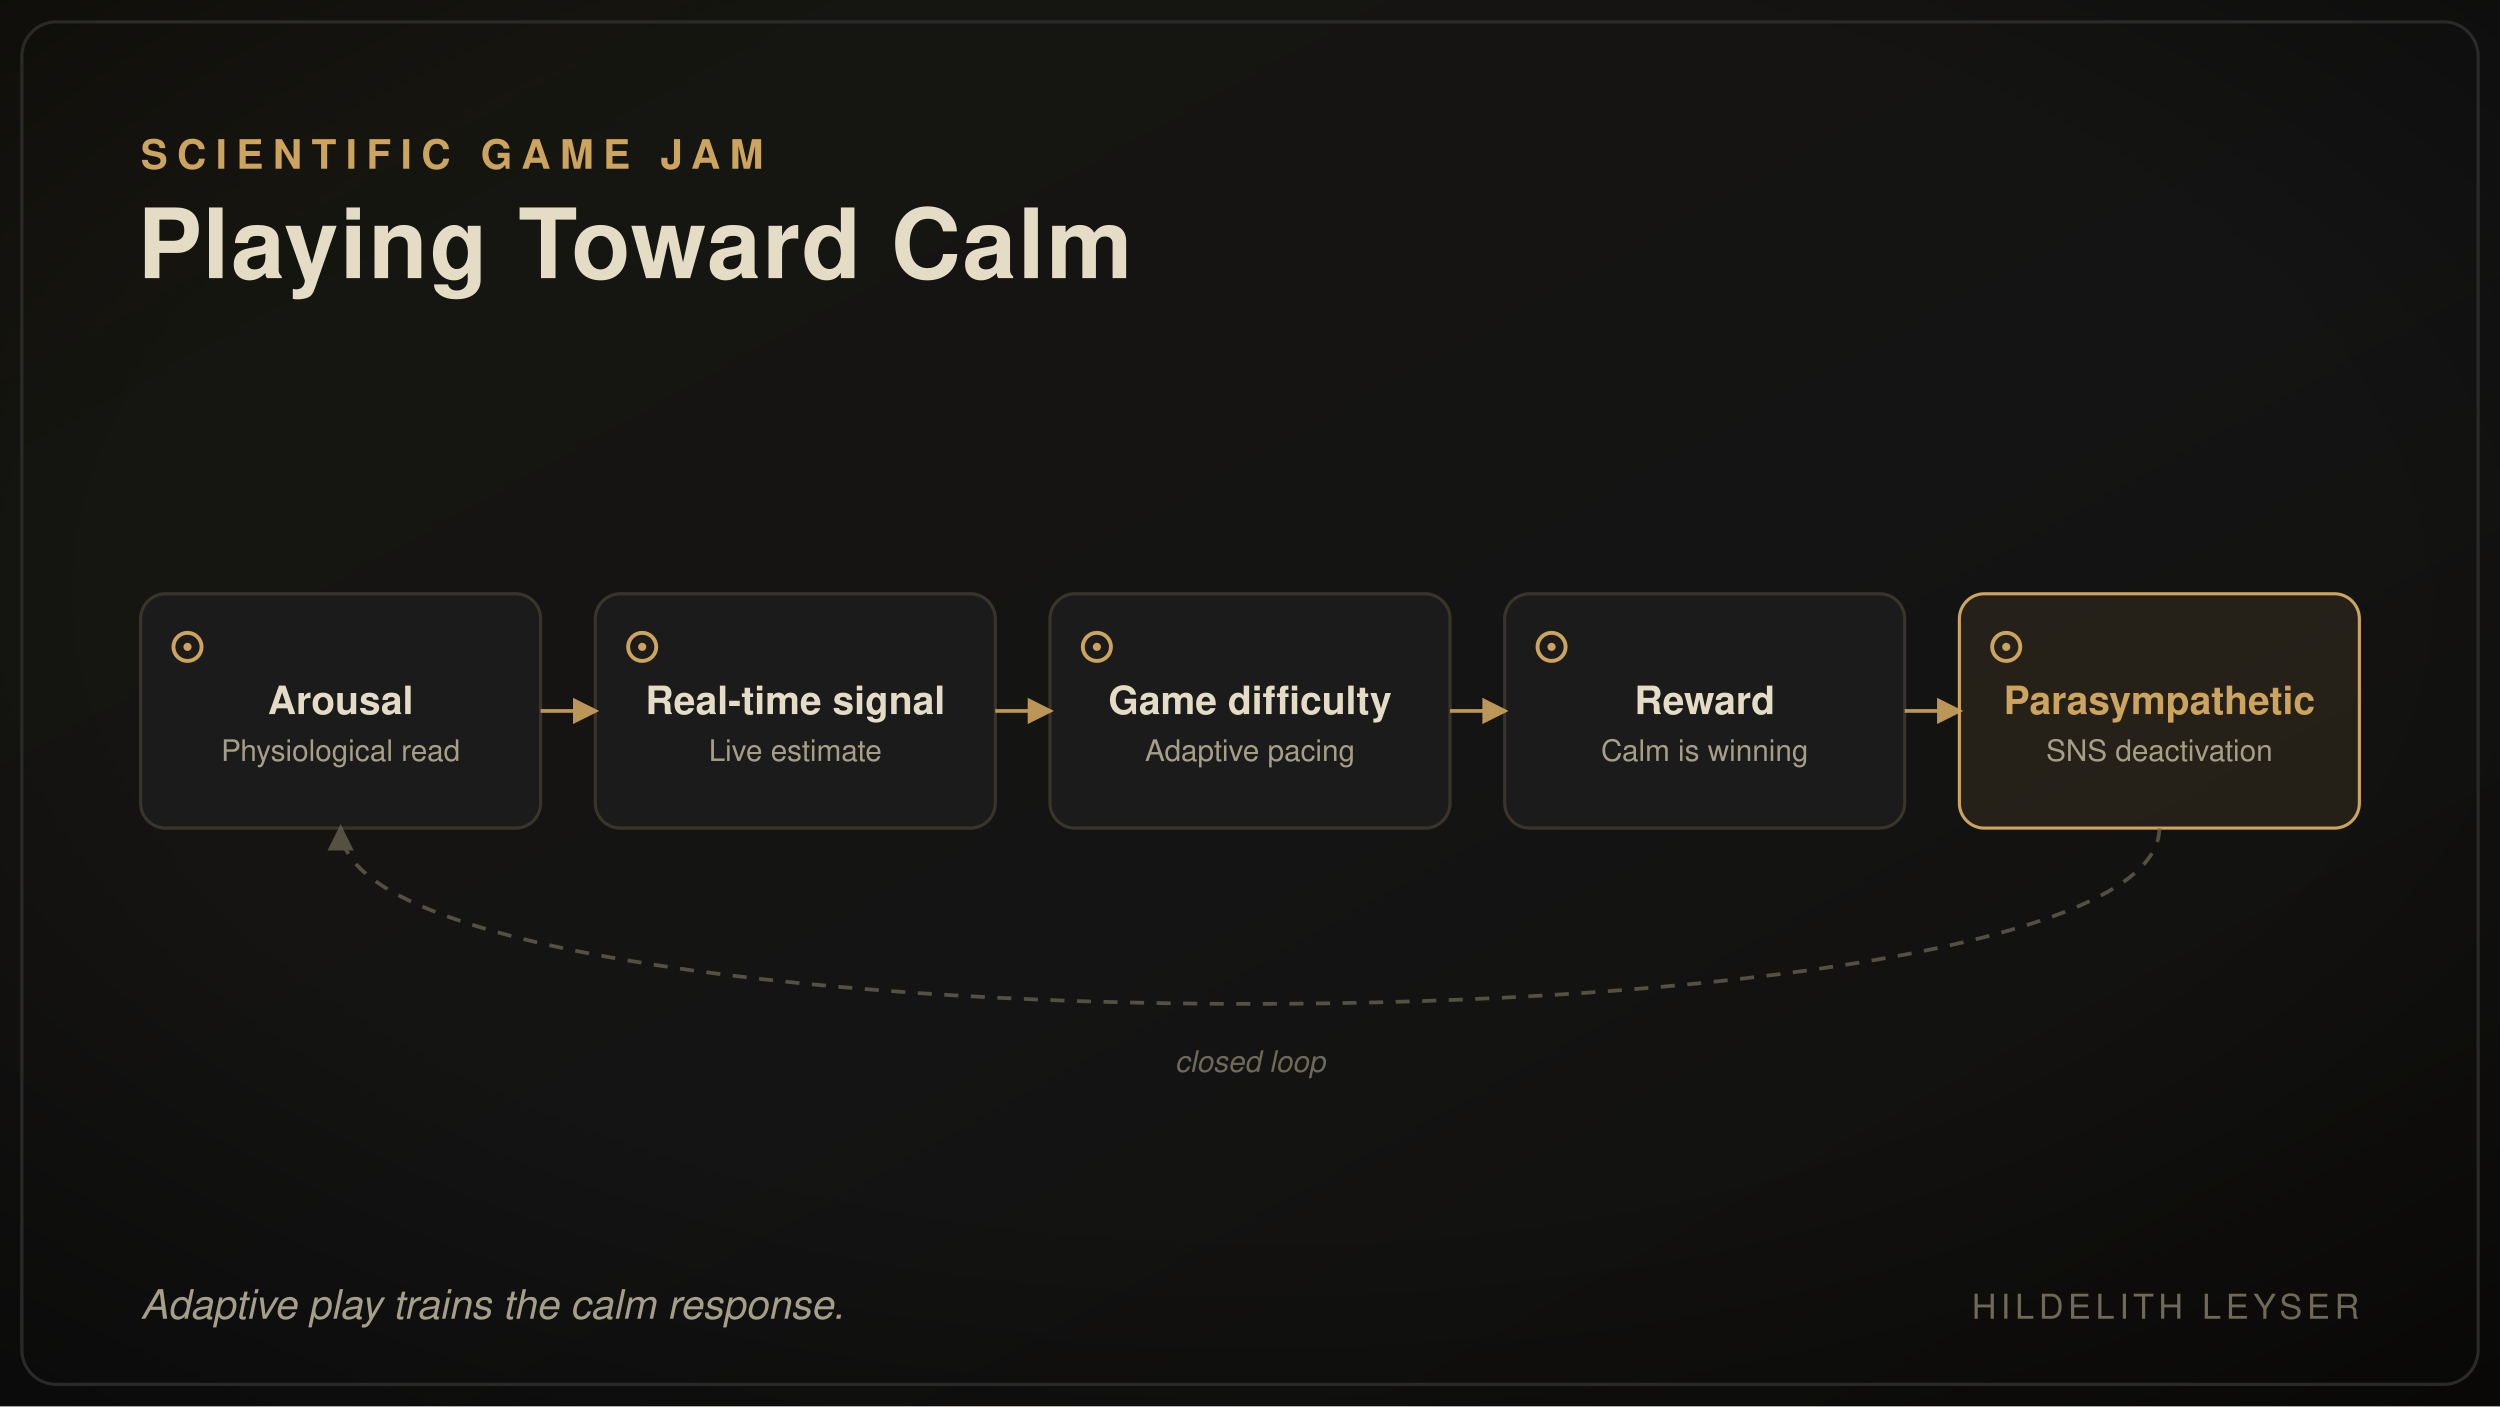
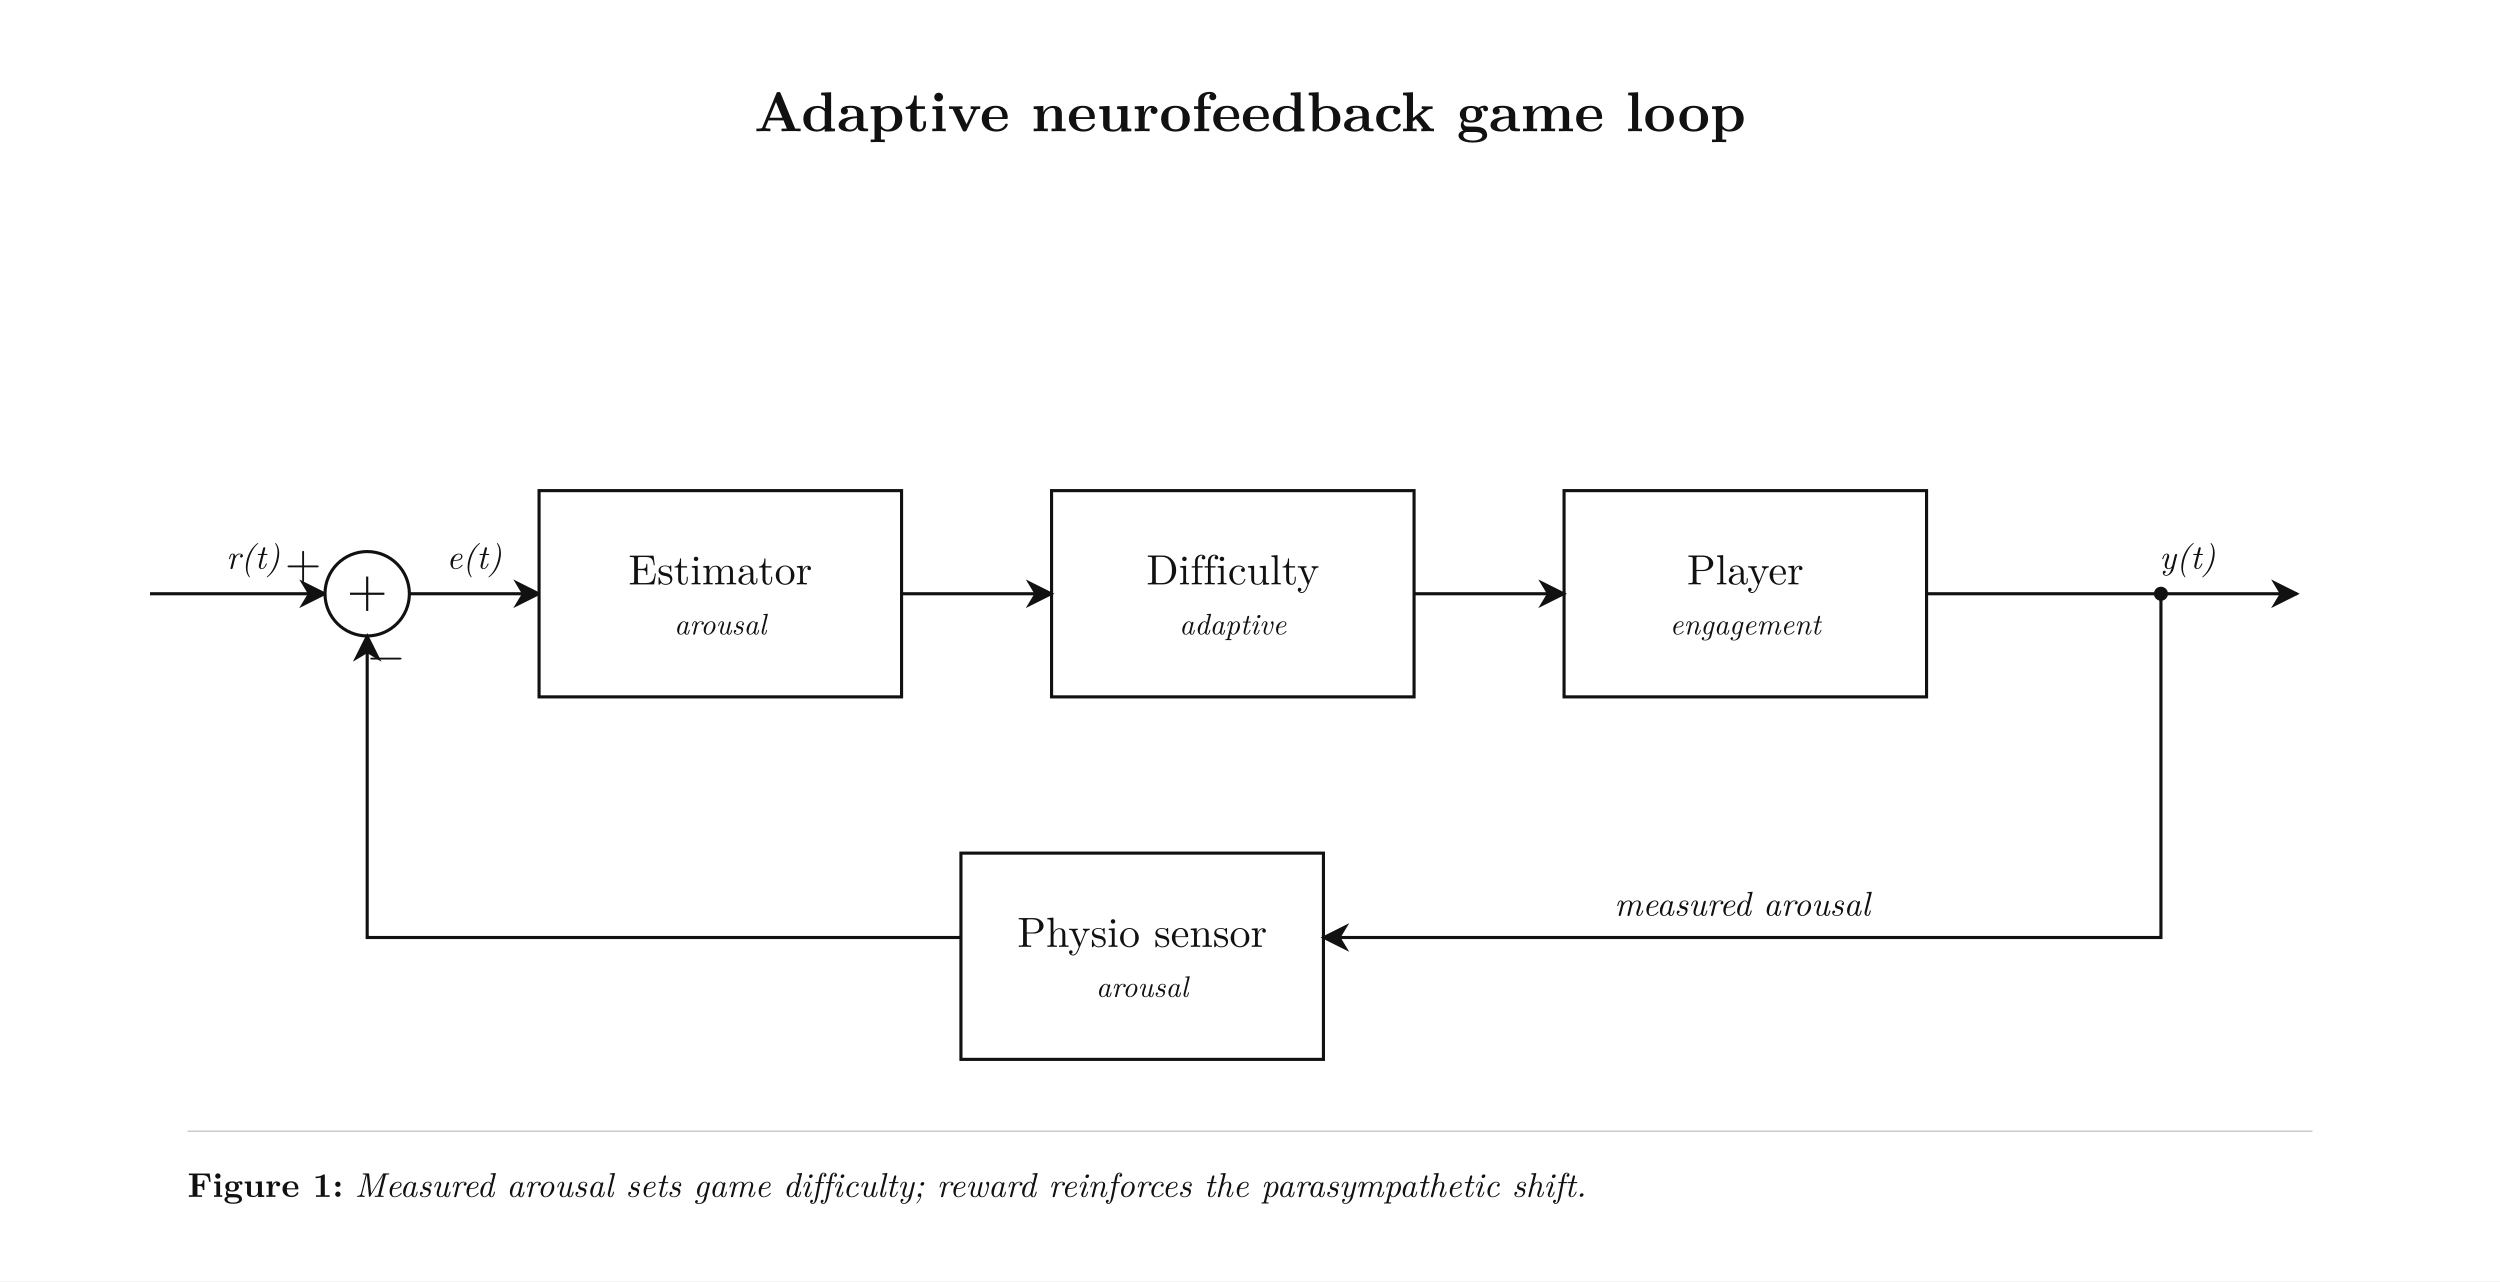
- <svg xmlns="http://www.w3.org/2000/svg" viewBox="0 0 1600 900" font-family="Verdana, 'Segoe UI', Helvetica, Arial, sans-serif">
+ <svg xmlns="http://www.w3.org/2000/svg" viewBox="0 0 1600 820" font-family="'Latin Modern Roman','CMU Serif',Georgia,'Times New Roman',serif">
  <defs>
-     <linearGradient id="bg" x1="0" y1="0" x2="1" y2="1">
-       <stop offset="0" stop-color="#16150f" />
-       <stop offset="0.55" stop-color="#141414" />
-       <stop offset="1" stop-color="#100f0c" />
-     </linearGradient>
-     <linearGradient id="goldg" x1="0" y1="0" x2="1" y2="1">
-       <stop offset="0" stop-color="#E7C988" />
-       <stop offset="1" stop-color="#B6863F" />
-     </linearGradient>
-     <radialGradient id="vig" cx="0.5" cy="0.42" r="0.75">
-       <stop offset="0.6" stop-color="#000000" stop-opacity="0" />
-       <stop offset="1" stop-color="#000000" stop-opacity="0.45" />
-     </radialGradient>
-     <marker id="arrow" viewBox="0 0 10 10" refX="8.5" refY="5" markerWidth="7" markerHeight="7" orient="auto-start-reverse">
-       <path d="M0,0 L10,5 L0,10 z" fill="#CDA45E" />
-     </marker>
-     <marker id="arrowf" viewBox="0 0 10 10" refX="8.5" refY="5" markerWidth="7" markerHeight="7" orient="auto-start-reverse">
-       <path d="M0,0 L10,5 L0,10 z" fill="#6f6957" />
+     <marker id="ah" viewBox="0 0 12 12" refX="10" refY="6" markerWidth="11" markerHeight="11" orient="auto-start-reverse">
+       <path d="M1,1 L11,6 L1,11 L4,6 z" fill="#111111" />
    </marker>
  </defs>
-   <rect width="1600" height="900" fill="url(#bg)" />
-   <rect width="1600" height="900" fill="url(#vig)" />
-   <rect x="14" y="14" width="1572" height="872" rx="22" fill="none" stroke="#2a2a2a" stroke-width="2" />
-   <text x="90" y="108" fill="#CDA45E" font-size="26" letter-spacing="6" font-weight="bold">SCIENTIFIC GAME JAM</text>
-   <text x="88" y="178" fill="#E5DCC5" font-size="62" letter-spacing="1" font-weight="bold">Playing Toward Calm</text>
-   <g>
-     <rect x="90" y="380" width="256" height="150" rx="16" fill="#1b1b1b" stroke="#3a352a" stroke-width="2" />
-     <circle cx="120" cy="414" r="9" fill="none" stroke="#CDA45E" stroke-width="2.5" />
-     <circle cx="120" cy="414" r="2.6" fill="#CDA45E" />
-     <text x="218" y="457" fill="#E5DCC5" font-size="25" font-weight="bold" text-anchor="middle">Arousal</text>
-     <text x="218" y="487" fill="#A69F88" font-size="19" text-anchor="middle">Physiological read</text>
-   </g>
-   <g>
-     <rect x="381" y="380" width="256" height="150" rx="16" fill="#1b1b1b" stroke="#3a352a" stroke-width="2" />
-     <circle cx="411" cy="414" r="9" fill="none" stroke="#CDA45E" stroke-width="2.5" />
-     <circle cx="411" cy="414" r="2.6" fill="#CDA45E" />
-     <text x="509" y="457" fill="#E5DCC5" font-size="25" font-weight="bold" text-anchor="middle">Real-time signal</text>
-     <text x="509" y="487" fill="#A69F88" font-size="19" text-anchor="middle">Live estimate</text>
-   </g>
-   <g>
-     <rect x="672" y="380" width="256" height="150" rx="16" fill="#1b1b1b" stroke="#3a352a" stroke-width="2" />
-     <circle cx="702" cy="414" r="9" fill="none" stroke="#CDA45E" stroke-width="2.5" />
-     <circle cx="702" cy="414" r="2.6" fill="#CDA45E" />
-     <text x="800" y="457" fill="#E5DCC5" font-size="25" font-weight="bold" text-anchor="middle">Game difficulty</text>
-     <text x="800" y="487" fill="#A69F88" font-size="19" text-anchor="middle">Adaptive pacing</text>
-   </g>
-   <g>
-     <rect x="963" y="380" width="256" height="150" rx="16" fill="#1b1b1b" stroke="#3a352a" stroke-width="2" />
-     <circle cx="993" cy="414" r="9" fill="none" stroke="#CDA45E" stroke-width="2.5" />
-     <circle cx="993" cy="414" r="2.6" fill="#CDA45E" />
-     <text x="1091" y="457" fill="#E5DCC5" font-size="25" font-weight="bold" text-anchor="middle">Reward</text>
-     <text x="1091" y="487" fill="#A69F88" font-size="19" text-anchor="middle">Calm is winning</text>
-   </g>
-   <g>
-     <rect x="1254" y="380" width="256" height="150" rx="16" fill="rgba(205,164,94,0.10)" stroke="#CDA45E" stroke-width="2" />
-     <circle cx="1284" cy="414" r="9" fill="none" stroke="#CDA45E" stroke-width="2.5" />
-     <circle cx="1284" cy="414" r="2.6" fill="#CDA45E" />
-     <text x="1382" y="457" fill="#CDA45E" font-size="25" font-weight="bold" text-anchor="middle">Parasympathetic</text>
-     <text x="1382" y="487" fill="#A69F88" font-size="19" text-anchor="middle">SNS deactivation</text>
-   </g>
-   <path d="M346,455 C416,455 311,455 381,455" fill="none" stroke="#CDA45E" stroke-width="2.4" opacity="0.9" marker-end="url(#arrow)" />
-   <path d="M637,455 C707,455 602,455 672,455" fill="none" stroke="#CDA45E" stroke-width="2.4" opacity="0.9" marker-end="url(#arrow)" />
-   <path d="M928,455 C998,455 893,455 963,455" fill="none" stroke="#CDA45E" stroke-width="2.4" opacity="0.9" marker-end="url(#arrow)" />
-   <path d="M1219,455 C1289,455 1184,455 1254,455" fill="none" stroke="#CDA45E" stroke-width="2.4" opacity="0.9" marker-end="url(#arrow)" />
-   <path d="M1382,530 C1382,680 218,680 218,530" fill="none" stroke="#6f6957" stroke-width="2.4" stroke-dasharray="9 8" opacity="0.7" marker-end="url(#arrowf)" />
-   <text x="800" y="686" fill="#6f6957" font-size="19" text-anchor="middle" font-style="italic">closed loop</text>
-   <text x="90" y="844" fill="#A69F88" font-size="26" font-style="italic">Adaptive play trains the calm response.</text>
-   <text x="1510" y="844" fill="#6f6957" font-size="22" text-anchor="end" letter-spacing="3">HILDELITH LEYSER</text>
+   <rect width="1600" height="820" fill="#ffffff" />
+   <text x="800" y="84" font-size="36" font-weight="bold" text-anchor="middle" fill="#111111">Adaptive neurofeedback game loop</text>
+   <path d="M96,380 L208,380" fill="none" stroke="#111111" stroke-width="2" marker-end="url(#ah)" />
+   <text x="162" y="364" font-size="22" font-style="italic" text-anchor="middle" fill="#111111">r(t)</text>
+   <circle cx="235" cy="380" r="27" fill="#ffffff" stroke="#111111" stroke-width="2" />
+   <line x1="224" y1="380" x2="246" y2="380" stroke="#111111" stroke-width="1.4" />
+   <line x1="235" y1="369" x2="235" y2="391" stroke="#111111" stroke-width="1.4" />
+   <text x="194" y="370" font-size="30" text-anchor="middle" fill="#111111">+</text>
+   <text x="247" y="429" font-size="30" text-anchor="middle" fill="#111111">−</text>
+   <path d="M262,380 L345,380" fill="none" stroke="#111111" stroke-width="2" marker-end="url(#ah)" />
+   <text x="303.5" y="364" font-size="22" font-style="italic" text-anchor="middle" fill="#111111">e(t)</text>
+   <rect x="345" y="314" width="232" height="132" fill="#ffffff" stroke="#111111" stroke-width="2" />
+   <text x="461" y="374" font-size="27" text-anchor="middle" fill="#111111">Estimator</text>
+   <text x="461" y="406" font-size="19" font-style="italic" text-anchor="middle" fill="#111111">arousal</text>
+   <rect x="673" y="314" width="232" height="132" fill="#ffffff" stroke="#111111" stroke-width="2" />
+   <text x="789" y="374" font-size="27" text-anchor="middle" fill="#111111">Difficulty</text>
+   <text x="789" y="406" font-size="19" font-style="italic" text-anchor="middle" fill="#111111">adaptive</text>
+   <rect x="1001" y="314" width="232" height="132" fill="#ffffff" stroke="#111111" stroke-width="2" />
+   <text x="1117" y="374" font-size="27" text-anchor="middle" fill="#111111">Player</text>
+   <text x="1117" y="406" font-size="19" font-style="italic" text-anchor="middle" fill="#111111">engagement</text>
+   <path d="M577,380 L673,380" fill="none" stroke="#111111" stroke-width="2" marker-end="url(#ah)" />
+   <path d="M905,380 L1001,380" fill="none" stroke="#111111" stroke-width="2" marker-end="url(#ah)" />
+   <path d="M1233,380 L1470,380" fill="none" stroke="#111111" stroke-width="2" marker-end="url(#ah)" />
+   <text x="1400" y="364" font-size="22" font-style="italic" text-anchor="middle" fill="#111111">y(t)</text>
+   <circle cx="1383" cy="380" r="4.5" fill="#111111" />
+   <rect x="615" y="546" width="232" height="132" fill="#ffffff" stroke="#111111" stroke-width="2" />
+   <text x="731" y="606" font-size="27" text-anchor="middle" fill="#111111">Physio sensor</text>
+   <text x="731" y="638" font-size="19" font-style="italic" text-anchor="middle" fill="#111111">arousal</text>
+   <path d="M1383,380 L1383,600 L847,600" fill="none" stroke="#111111" stroke-width="2" marker-end="url(#ah)" />
+   <path d="M615,600 L235,600 L235,407" fill="none" stroke="#111111" stroke-width="2" marker-end="url(#ah)" />
+   <text x="1115" y="586" font-size="22" font-style="italic" text-anchor="middle" fill="#111111">measured arousal</text>
+   <line x1="120" y1="724" x2="1480" y2="724" stroke="#cccccc" stroke-width="1" />
+   <text x="120" y="766" font-size="22" fill="#111111">
+     <tspan font-weight="bold">Figure 1:</tspan>
+     <tspan font-style="italic">Measured arousal sets game difficulty; reward reinforces the parasympathetic shift.</tspan>
+   </text>
</svg>
